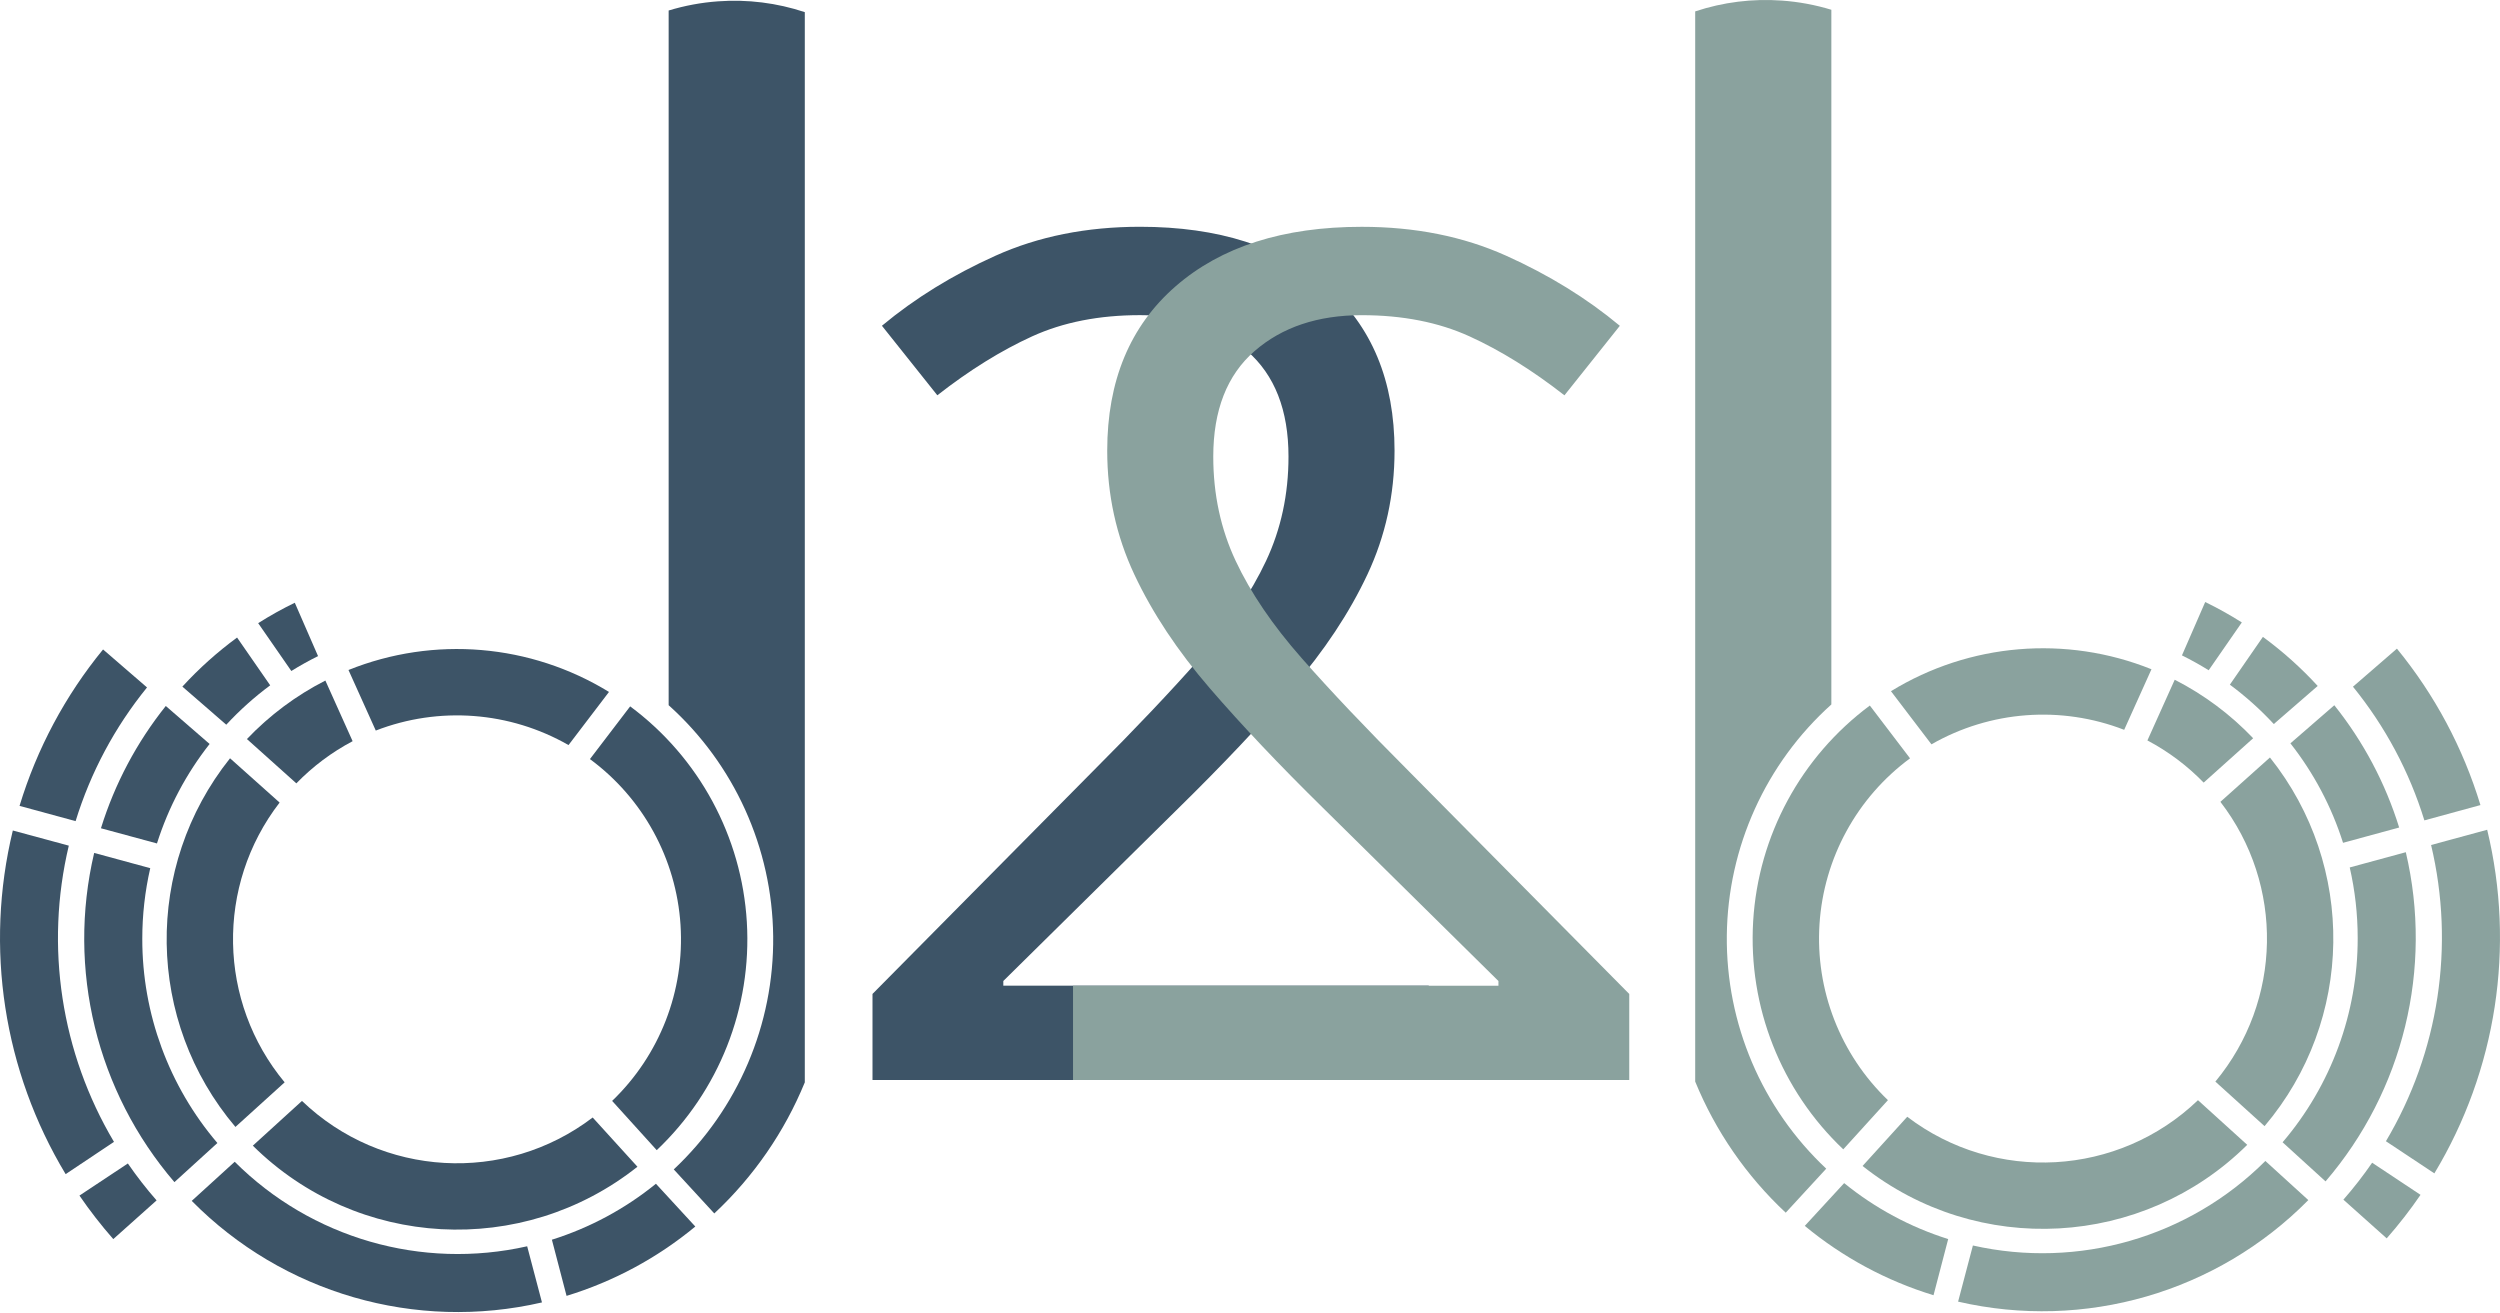
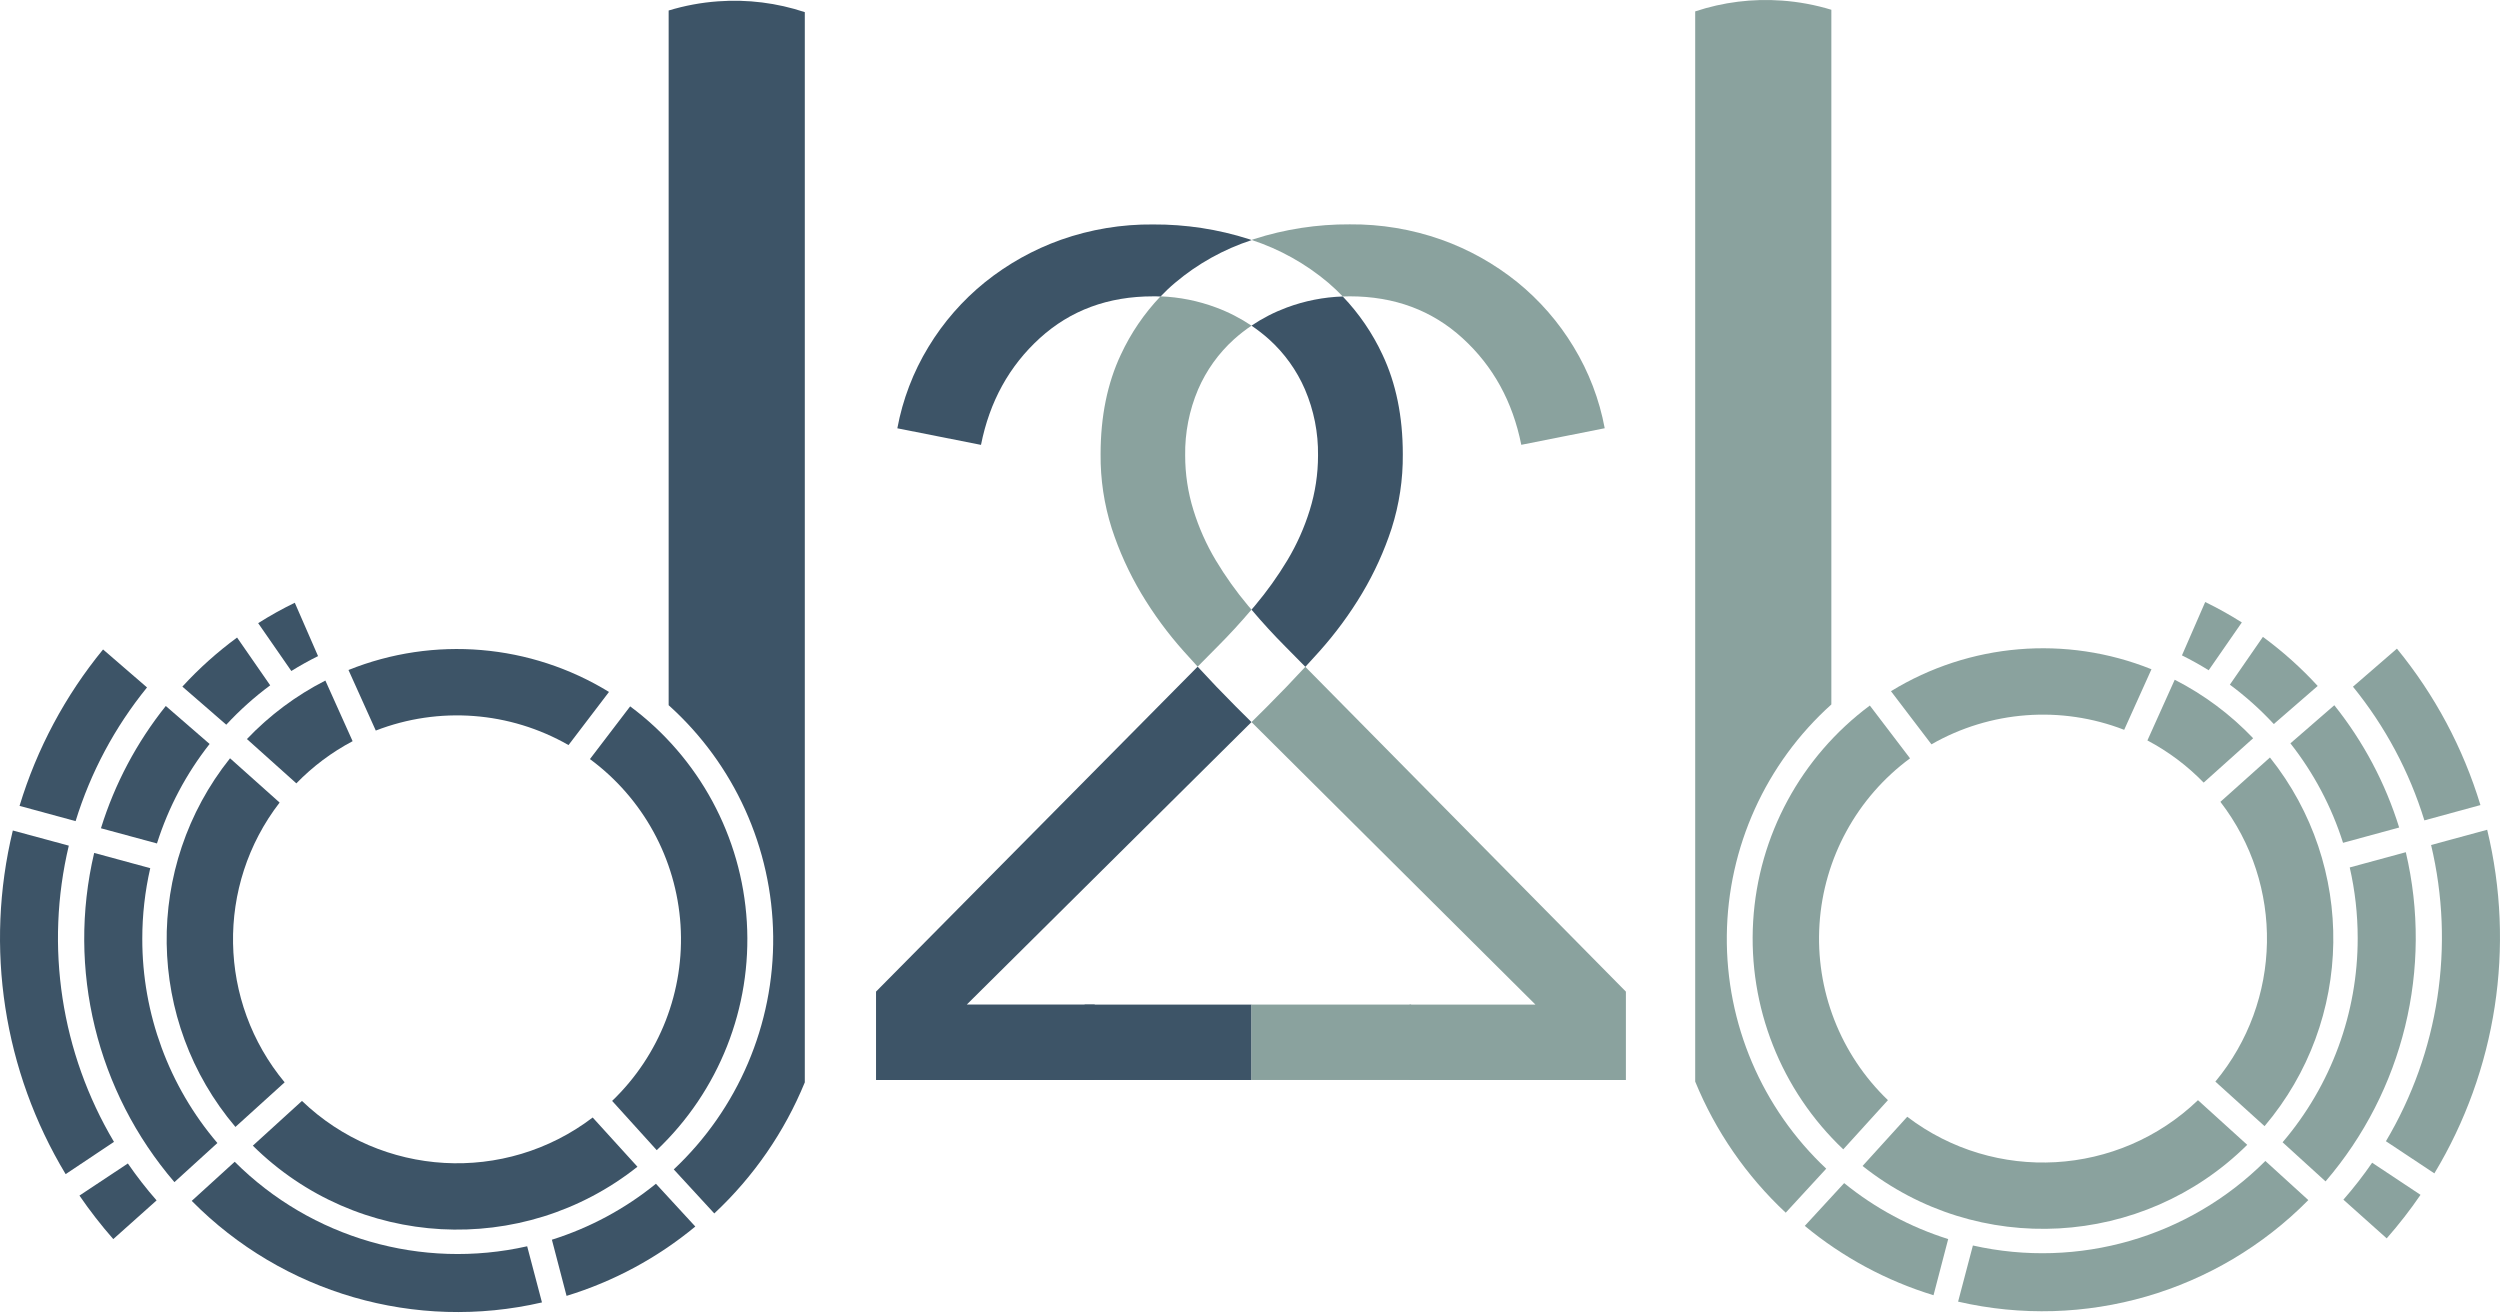
<svg xmlns="http://www.w3.org/2000/svg" id="Layer_1" data-name="Layer 1" viewBox="0 0 1206.35 633.13">
  <defs>
-     <style>.cls-1,.cls-3{fill:#3d5467;}.cls-2,.cls-4{fill:#8aa29e;}.cls-3,.cls-4{font-size:568.66px;font-family:AvenirNext-Regular, Avenir Next;}</style>
+     <style>.cls-1{fill:#3d5467;}.cls-2{fill:#8aa29e;}</style>
  </defs>
  <path class="cls-1" d="M181.33,352.53a108.3,108.3,0,0,1,93,7l19.53-25.64a140.31,140.31,0,0,0-125.7-10.59Z" />
  <path class="cls-1" d="M143,378a108.44,108.44,0,0,1,27.15-20.35L157,328.39a140.56,140.56,0,0,0-37.85,28.23Z" />
  <path class="cls-1" d="M284.67,366.29a108.07,108.07,0,0,1,10.71,164.94L316.9,555a140.1,140.1,0,0,0-12.82-214.15Z" />
  <path class="cls-1" d="M137.35,522.27a108.07,108.07,0,0,1-2.43-135L111,365.9a140.08,140.08,0,0,0,2.6,177.89Z" />
  <path class="cls-1" d="M286,539.24a108.07,108.07,0,0,1-140.29-8L122,552.83A140.08,140.08,0,0,0,307.59,563Z" />
  <path class="cls-1" d="M36.48,396.23a191.73,191.73,0,0,1,34.46-64.51L49.73,313.39a219.67,219.67,0,0,0-40.3,75.48Z" />
  <path class="cls-1" d="M254.38,601.38A152.32,152.32,0,0,1,113.25,560.6L92.52,579.47a180.34,180.34,0,0,0,169,49Z" />
  <path class="cls-1" d="M273.39,625.31a179.72,179.72,0,0,0,62.12-33.46l-19-20.64a151.8,151.8,0,0,1-50.2,27Z" />
  <path class="cls-1" d="M75.74,407a151.7,151.7,0,0,1,25.4-48L80,340.67a179.68,179.68,0,0,0-31.29,59Z" />
  <path class="cls-1" d="M68.66,453a152.53,152.53,0,0,1,3.84-34.07l-27.06-7.36A180.4,180.4,0,0,0,84.17,570.42l20.73-18.87A151.5,151.5,0,0,1,68.66,453Z" />
  <path class="cls-1" d="M142.25,290.85a179.74,179.74,0,0,0-17.67,9.85l16,23.08q6.25-3.89,12.89-7.18Z" />
  <path class="cls-1" d="M88,331.32l21.18,18.38a153.1,153.1,0,0,1,21.2-19L114.4,307.64A181.2,181.2,0,0,0,88,331.32Z" />
  <path class="cls-1" d="M55,551a192.56,192.56,0,0,1-21.8-142.94L6.19,400.75A220.73,220.73,0,0,0,31.67,566.56Z" />
  <path class="cls-1" d="M61.7,561.42,38.34,576.91a221.13,221.13,0,0,0,16.32,21l20.9-18.67A193,193,0,0,1,61.7,561.42Z" />
  <path class="cls-1" d="M346.53.64a108.32,108.32,0,0,0-23.88,4.43V340.29a152.08,152.08,0,0,1,2.47,224l19.55,21.24a180,180,0,0,0,43.68-63.25V5.86A107.75,107.75,0,0,0,346.53.64Z" />
  <path class="cls-2" d="M1025,352.17a108.3,108.3,0,0,0-93,7l-19.53-25.64a140.31,140.31,0,0,1,125.7-10.59Z" />
  <path class="cls-2" d="M1063.36,377.64a108.44,108.44,0,0,0-27.15-20.35L1049.39,328a140.56,140.56,0,0,1,37.85,28.23Z" />
  <path class="cls-2" d="M921.67,365.93A108.07,108.07,0,0,0,911,530.87L889.45,554.6a140.1,140.1,0,0,1,12.82-214.15Z" />
  <path class="cls-2" d="M1069,521.92a108.07,108.07,0,0,0,2.43-135l23.91-21.4a140.08,140.08,0,0,1-2.6,177.89Z" />
  <path class="cls-2" d="M920.32,538.88a108.07,108.07,0,0,0,140.29-8l23.77,21.55a140.08,140.08,0,0,1-185.62,10.2Z" />
  <path class="cls-2" d="M1169.86,395.87a191.73,191.73,0,0,0-34.46-64.51L1156.61,313a219.67,219.67,0,0,1,40.3,75.48Z" />
  <path class="cls-2" d="M952,601a152.32,152.32,0,0,0,141.13-40.78l20.73,18.87a180.34,180.34,0,0,1-169,49Z" />
  <path class="cls-2" d="M933,625a179.72,179.72,0,0,1-62.12-33.46l19-20.64a151.8,151.8,0,0,0,50.2,27Z" />
  <path class="cls-2" d="M1130.61,406.69a151.7,151.7,0,0,0-25.4-48l21.19-18.38a179.68,179.68,0,0,1,31.29,59Z" />
  <path class="cls-2" d="M1137.68,452.65a152.53,152.53,0,0,0-3.84-34.07l27.06-7.36a180.4,180.4,0,0,1-38.73,158.85l-20.73-18.87A151.5,151.5,0,0,0,1137.68,452.65Z" />
  <path class="cls-2" d="M1064.1,290.5a179.74,179.74,0,0,1,17.67,9.85l-16,23.08q-6.25-3.89-12.89-7.18Z" />
  <path class="cls-2" d="M1118.38,331l-21.18,18.38a153.1,153.1,0,0,0-21.2-19l15.94-23.06A181.2,181.2,0,0,1,1118.38,331Z" />
  <path class="cls-2" d="M1151.3,550.69a192.56,192.56,0,0,0,21.8-142.94l27.06-7.36a220.73,220.73,0,0,1-25.48,165.81Z" />
  <path class="cls-2" d="M1144.65,561.06,1168,576.56a221.13,221.13,0,0,1-16.32,21l-20.9-18.67A193,193,0,0,0,1144.65,561.06Z" />
  <path class="cls-2" d="M859.82.28A108.32,108.32,0,0,1,883.7,4.71V339.93a152.08,152.08,0,0,0-2.47,224l-19.55,21.24A180,180,0,0,1,818,521.9V5.5A107.75,107.75,0,0,1,859.82.28Z" />
-   <text class="cls-3" transform="translate(393.72 521.13)">2</text>
-   <text class="cls-4" transform="matrix(-1, 0, 0, 1, 813.48, 521.15)">2</text>
+   <path class="cls-2" d="M602.25,292.26a171,171,0,0,1-15.59-21.89,111,111,0,0,1-10.77-24.17,88.92,88.92,0,0,1-4-26.44,78.53,78.53,0,0,1,6.24-31.84,69.94,69.94,0,0,1,17.3-24.17,77.58,77.58,0,0,1,8.47-6.61,81.47,81.47,0,0,0-17.12-8.77A86,86,0,0,0,560,143a104.61,104.61,0,0,0-19.13,28.09q-9.78,20.76-9.79,48.05A114.82,114.82,0,0,0,536.47,255a155.77,155.77,0,0,0,14.18,31.28,182.13,182.13,0,0,0,20.7,28.15q3.24,3.64,6.57,7.25l9.73-9.83q8.24-8.24,16.25-17.68C603.34,293.54,602.79,292.91,602.25,292.26Z" />
+   <path class="cls-2" d="M640.94,136.43c2.45,2.09,4.77,4.31,7,6.63,1.11,0,2.23-.07,3.35-.07q32.32,0,54.44,20.19t28.35,51.46l40.26-8a116.52,116.52,0,0,0-15-39.24,120.26,120.26,0,0,0-27.22-31.28,125.79,125.79,0,0,0-36.58-20.47,129.1,129.1,0,0,0-44.23-7.39,148.49,148.49,0,0,0-46.22,7.11l-1.16.41A110.89,110.89,0,0,1,640.94,136.43Z" />
+   <path class="cls-1" d="M657.29,286.28A155.53,155.53,0,0,0,671.51,255a114.52,114.52,0,0,0,5.4-35.83q0-27.3-9.82-48.05a104.61,104.61,0,0,0-19.16-28.06,85.6,85.6,0,0,0-27,5.33,81.15,81.15,0,0,0-17.05,8.75,77.81,77.81,0,0,1,8.47,6.59,69.93,69.93,0,0,1,17.34,24.17A78.34,78.34,0,0,1,636,219.75a88.67,88.67,0,0,1-4,26.44,110.77,110.77,0,0,1-10.8,24.17,171,171,0,0,1-15.64,21.89c-.55.66-1.11,1.29-1.66,1.94q8,9.43,16.22,17.69l9.76,9.89q3.38-3.66,6.68-7.34A182.18,182.18,0,0,0,657.29,286.28Z" />
+   <path class="cls-1" d="M501.76,163.16Q523.94,143,556.35,143c1.22,0,2.43,0,3.64.08,2.21-2.31,4.52-4.52,7-6.6a110.53,110.53,0,0,1,37-20.63c-.41-.14-.8-.29-1.21-.43a149.28,149.28,0,0,0-46.35-7.11A129.79,129.79,0,0,0,512,115.68a126.23,126.23,0,0,0-36.68,20.47A120.36,120.36,0,0,0,448,167.43,116.31,116.31,0,0,0,433,206.67l40.37,8Q479.58,183.36,501.76,163.16Z" />
+   <path class="cls-1" d="M528.24,484.74H466.51l137.37-136.3-7.6-7.56q-9.49-9.52-18.38-19.19L422.72,478.49v42.65H528.24V484.76h0Z" />
+   <path class="cls-2" d="M629.87,321.77q-8.88,9.62-18.34,19.1l-7.63,7.57,137,136.31H680.15v36.39H784.56V478.5Z" />
+   <rect class="cls-1" x="523.37" y="484.76" width="80.55" height="36.38" />
+   <rect class="cls-2" x="603.92" y="484.75" width="77.01" height="36.38" />
</svg>
